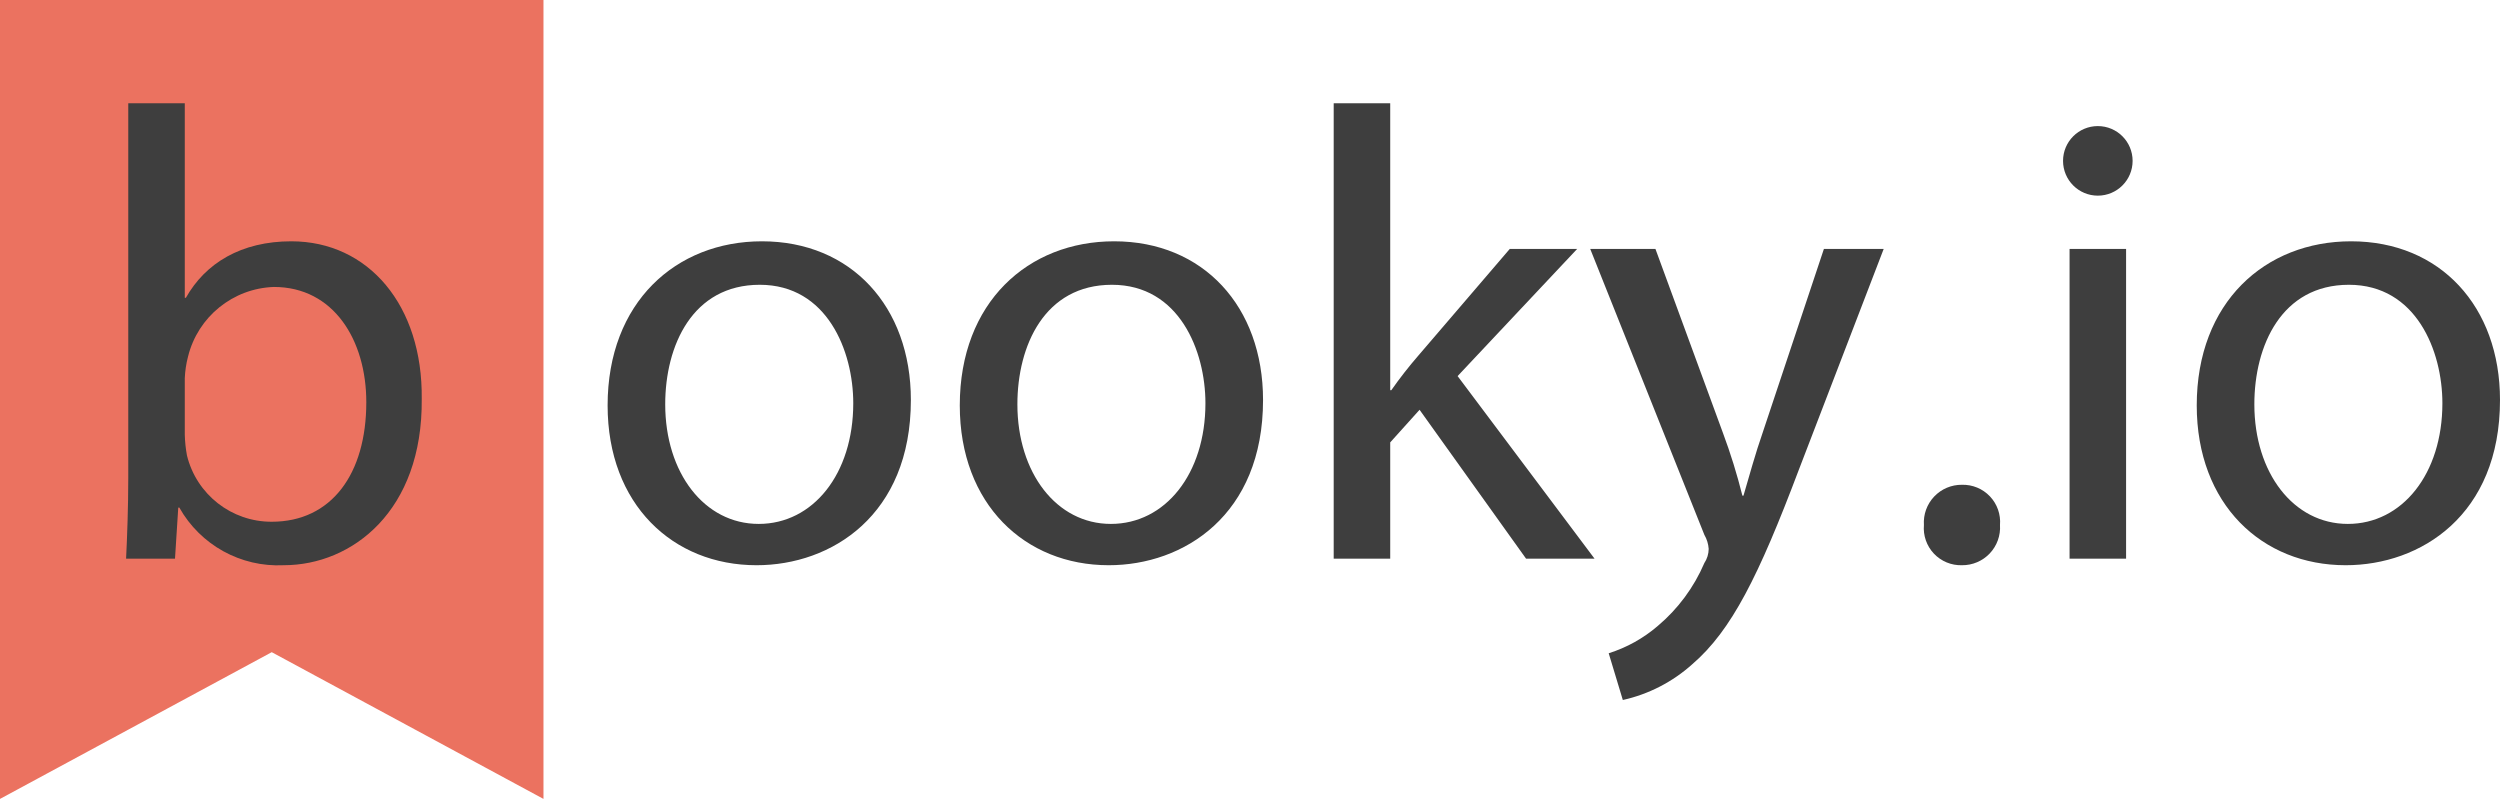
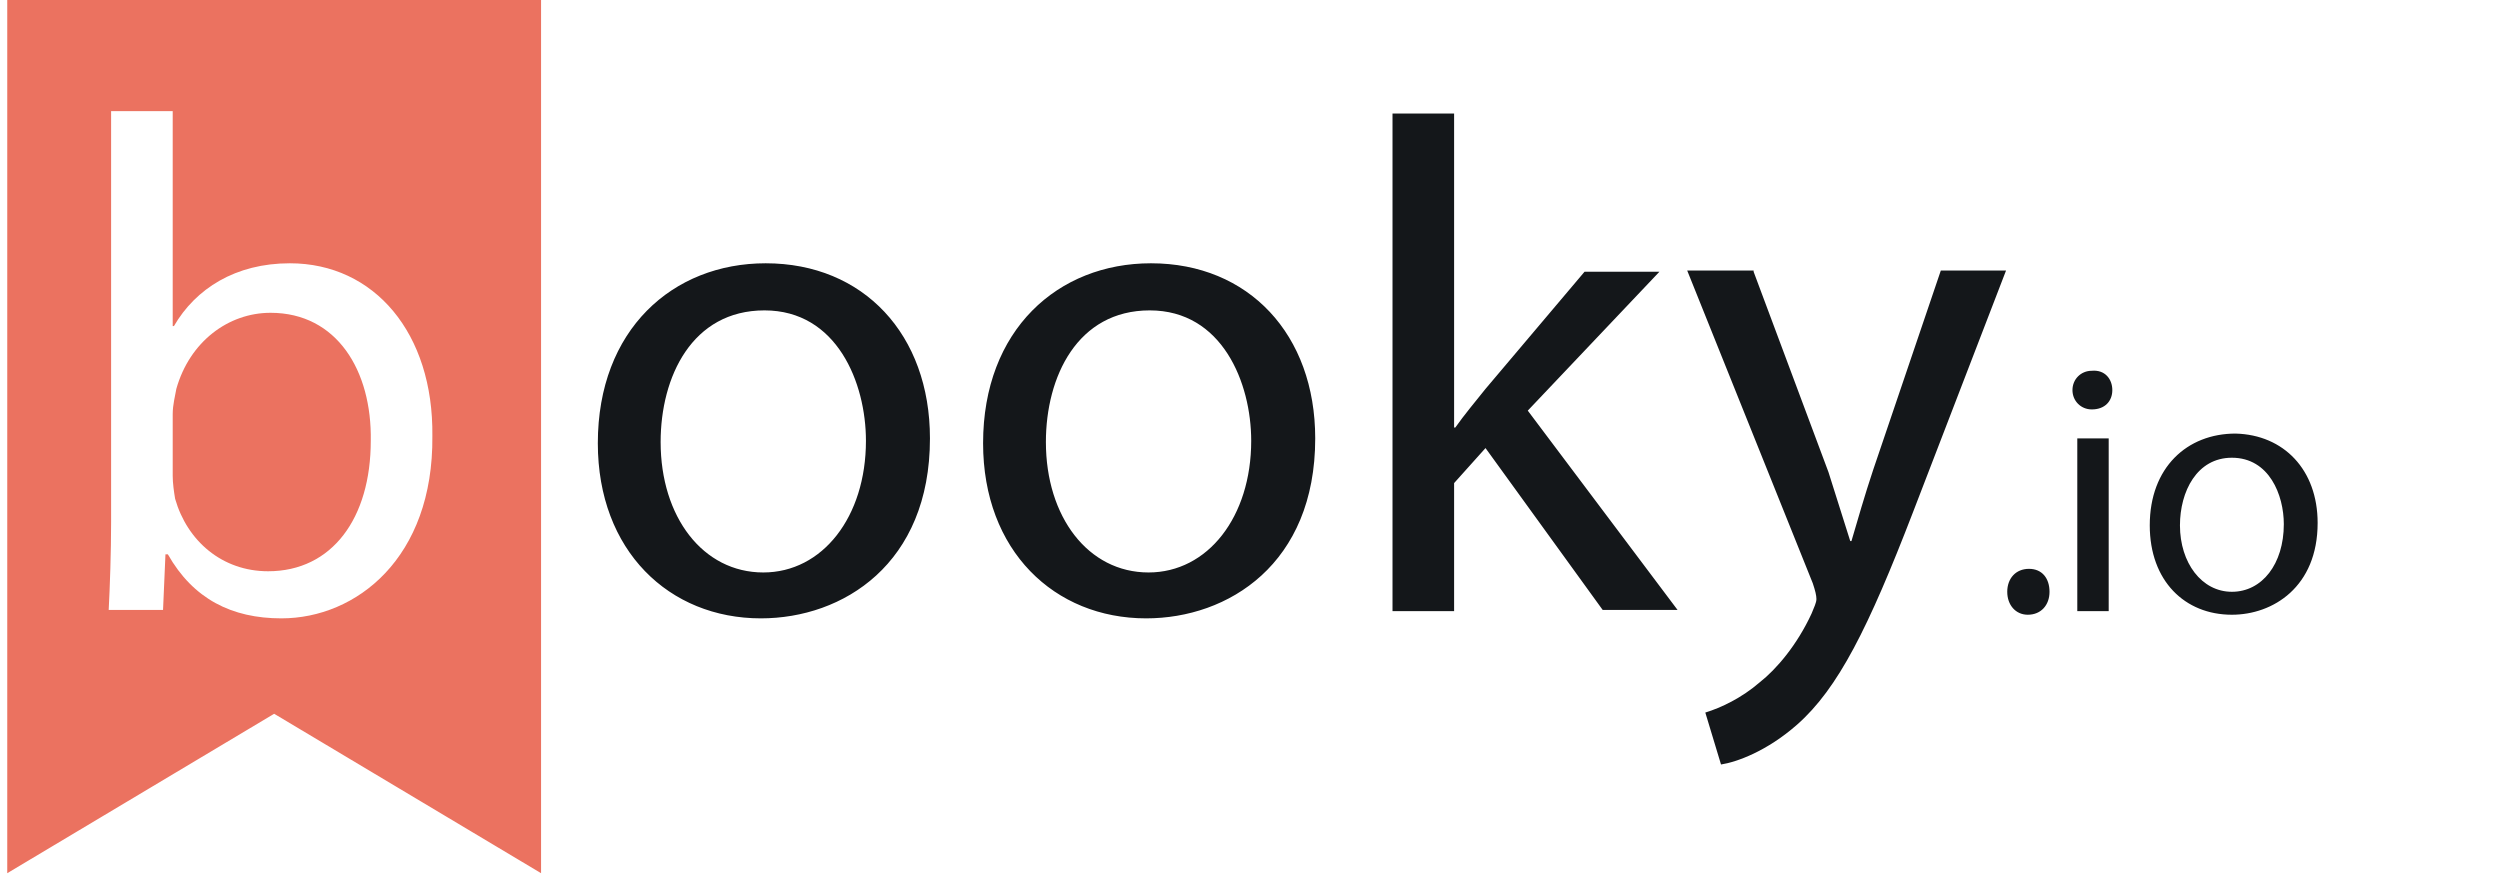
- <svg xmlns="http://www.w3.org/2000/svg" id="Layer_1" data-name="Layer 1" viewBox="0 0 230 73.5">
-   <defs>
-     <style>.cls-1{fill:#eb7260;}.cls-2{fill:#3e3e3e;}</style>
-   </defs>
-   <polygon class="cls-1" points="50 73.5 25 60 0 73.5 0 0 50 0 50 73.5" />
-   <path class="cls-2" d="M11.6,51.4c.1-2,.2-4.8.2-7.4V9.5H17V27.4h.1c1.8-3.2,5.1-5.2,9.7-5.2,7.1,0,12.1,5.9,12,14.5C38.9,47,32.4,52,26.1,52a10.42,10.42,0,0,1-9.6-5.3h-.1l-.3,4.7ZM17,40a12.25,12.25,0,0,0,.2,1.9A8,8,0,0,0,25,48c5.5,0,8.7-4.4,8.7-11,0-5.7-3-10.6-8.5-10.6a8.43,8.43,0,0,0-7.9,6.4,9.43,9.43,0,0,0-.3,2Z" />
-   <path class="cls-2" d="M83.8,36.8C83.8,47.4,76.5,52,69.6,52c-7.7,0-13.7-5.6-13.7-14.7,0-9.5,6.3-15.1,14.2-15.1C78.3,22.2,83.8,28.2,83.8,36.8Zm-22.6.4c0,6.3,3.6,11,8.6,11s8.7-4.6,8.7-11.1c0-4.8-2.4-10.9-8.6-10.9S61.2,31.8,61.2,37.2Z" />
-   <path class="cls-2" d="M116.2,36.8c0,10.6-7.3,15.2-14.2,15.2-7.7,0-13.7-5.6-13.7-14.7,0-9.5,6.3-15.1,14.2-15.1C110.7,22.2,116.2,28.2,116.2,36.8Zm-22.6.4c0,6.3,3.6,11,8.6,11s8.7-4.6,8.7-11.1c0-4.8-2.4-10.9-8.6-10.9S93.6,31.8,93.6,37.2Z" />
-   <path class="cls-2" d="M127.9,35.9h.1a39.19,39.19,0,0,1,2.5-3.2l8.4-9.8h6.2l-11,11.7,12.6,16.8h-6.3l-9.8-13.7-2.7,3V51.4h-5.2V9.5h5.2Z" />
-   <path class="cls-2" d="M152.3,22.9l6.2,16.9a54.08,54.08,0,0,1,1.8,5.8h.1c.5-1.7,1.1-3.9,1.8-5.9l5.6-16.8h5.5l-7.8,20.3c-3.7,9.8-6.2,14.8-9.8,17.9a14.19,14.19,0,0,1-6.4,3.3L148,60.1a12.84,12.84,0,0,0,4.5-2.5,15.59,15.59,0,0,0,4.3-5.8,2.42,2.42,0,0,0,.4-1.3,3,3,0,0,0-.4-1.3L146.3,22.9Z" />
-   <path class="cls-2" d="M177,48.3a3.47,3.47,0,0,1,3.5-3.7,3.42,3.42,0,0,1,3.5,3.7,3.47,3.47,0,0,1-3.5,3.7A3.41,3.41,0,0,1,177,48.3Z" />
-   <path class="cls-2" d="M196.2,14.8a3.2,3.2,0,1,1-6.4,0,3.2,3.2,0,1,1,6.4,0Zm-5.8,36.6V22.9h5.2V51.4Z" />
-   <path class="cls-2" d="M230,36.8c0,10.6-7.3,15.2-14.2,15.2-7.7,0-13.7-5.6-13.7-14.7,0-9.5,6.3-15.1,14.2-15.1C224.5,22.2,230,28.2,230,36.8Zm-22.6.4c0,6.3,3.6,11,8.6,11s8.7-4.6,8.7-11.1c0-4.8-2.4-10.9-8.6-10.9S207.4,31.8,207.4,37.2Z" />
+ <svg xmlns="http://www.w3.org/2000/svg" viewBox="0 0 207 73">
+   <style>
+     .st2{fill:#eb7260}.st4{fill:#14171a}
+   </style>
+   <g id="Layer_2">
+     <path class="st2" d="M22.4 25.9c-3.5 0-6.7 2.4-7.8 6.3-.1.6-.3 1.3-.3 2.1v5.1c0 .6.1 1.3.2 1.9 1 3.5 3.9 6 7.7 6 5.3 0 8.5-4.4 8.5-10.8.1-5.8-2.8-10.6-8.3-10.6z" />
+     <path class="st2" d="M.6 0v72.3l22.1-13.2 22.1 13.2V0H.6zm22.7 51.2c-4.1 0-7.3-1.6-9.4-5.3h-.2l-.2 4.6H9c.1-1.9.2-4.8.2-7.3v-34h5.1V27h.1c1.8-3.1 5.1-5.2 9.6-5.2 7 0 11.9 5.8 11.8 14.3.1 10.1-6.3 15.1-12.5 15.1z" />
+     <path class="st4" d="M77 36.3c0 10.4-7.2 14.9-14 14.9-7.6 0-13.5-5.6-13.5-14.5 0-9.4 6.2-14.9 13.9-14.9 8.1 0 13.6 5.9 13.6 14.5zm-22.3.3c0 6.2 3.5 10.8 8.5 10.8 4.9 0 8.5-4.6 8.5-10.9 0-4.8-2.4-10.8-8.4-10.8s-8.6 5.5-8.6 10.9zM108.9 36.3c0 10.4-7.2 14.9-14 14.9-7.6 0-13.5-5.6-13.5-14.5 0-9.4 6.2-14.9 13.9-14.9 8.1 0 13.6 5.9 13.6 14.5zm-22.3.3c0 6.2 3.5 10.8 8.5 10.8 4.9 0 8.5-4.6 8.5-10.9 0-4.8-2.4-10.8-8.4-10.8s-8.6 5.5-8.6 10.9zM120.4 35.4h.1c.7-1 1.7-2.2 2.5-3.2l8.2-9.7h6.2L126.5 34l12.4 16.5h-6.2L123 37.1l-2.6 2.9v10.6h-5.1V9.4h5.1v26zM145.2 22.5l6.2 16.6c.6 1.9 1.3 4.1 1.8 5.7h.1c.5-1.7 1.1-3.8 1.8-5.9l5.6-16.5h5.4l-7.7 20c-3.7 9.6-6.2 14.6-9.6 17.6-2.5 2.2-5 3.1-6.3 3.3l-1.3-4.3c1.3-.4 3-1.2 4.5-2.5 1.4-1.1 3.1-3.1 4.3-5.7.2-.5.4-.9.4-1.2s-.1-.7-.3-1.3l-10.4-25.9h5.5zM166.2 49c0-1.1.7-1.9 1.8-1.9s1.7.8 1.7 1.9c0 1.1-.7 1.9-1.8 1.9-1 0-1.7-.8-1.7-1.9zM174.9 32.3c0 .9-.6 1.6-1.7 1.6-.9 0-1.6-.7-1.6-1.6 0-.9.7-1.6 1.6-1.6 1.1-.1 1.7.7 1.7 1.6zM172 50.6V36.3h2.6v14.3H172zM191.9 43.3c0 5.3-3.7 7.6-7.1 7.6-3.9 0-6.8-2.8-6.8-7.4 0-4.8 3.1-7.6 7.1-7.6 4 .1 6.8 3 6.8 7.4zm-11.4.2c0 3.1 1.8 5.5 4.3 5.5s4.3-2.3 4.3-5.6c0-2.4-1.2-5.5-4.3-5.5-2.9 0-4.3 2.8-4.3 5.6z" />
+   </g>
</svg>
